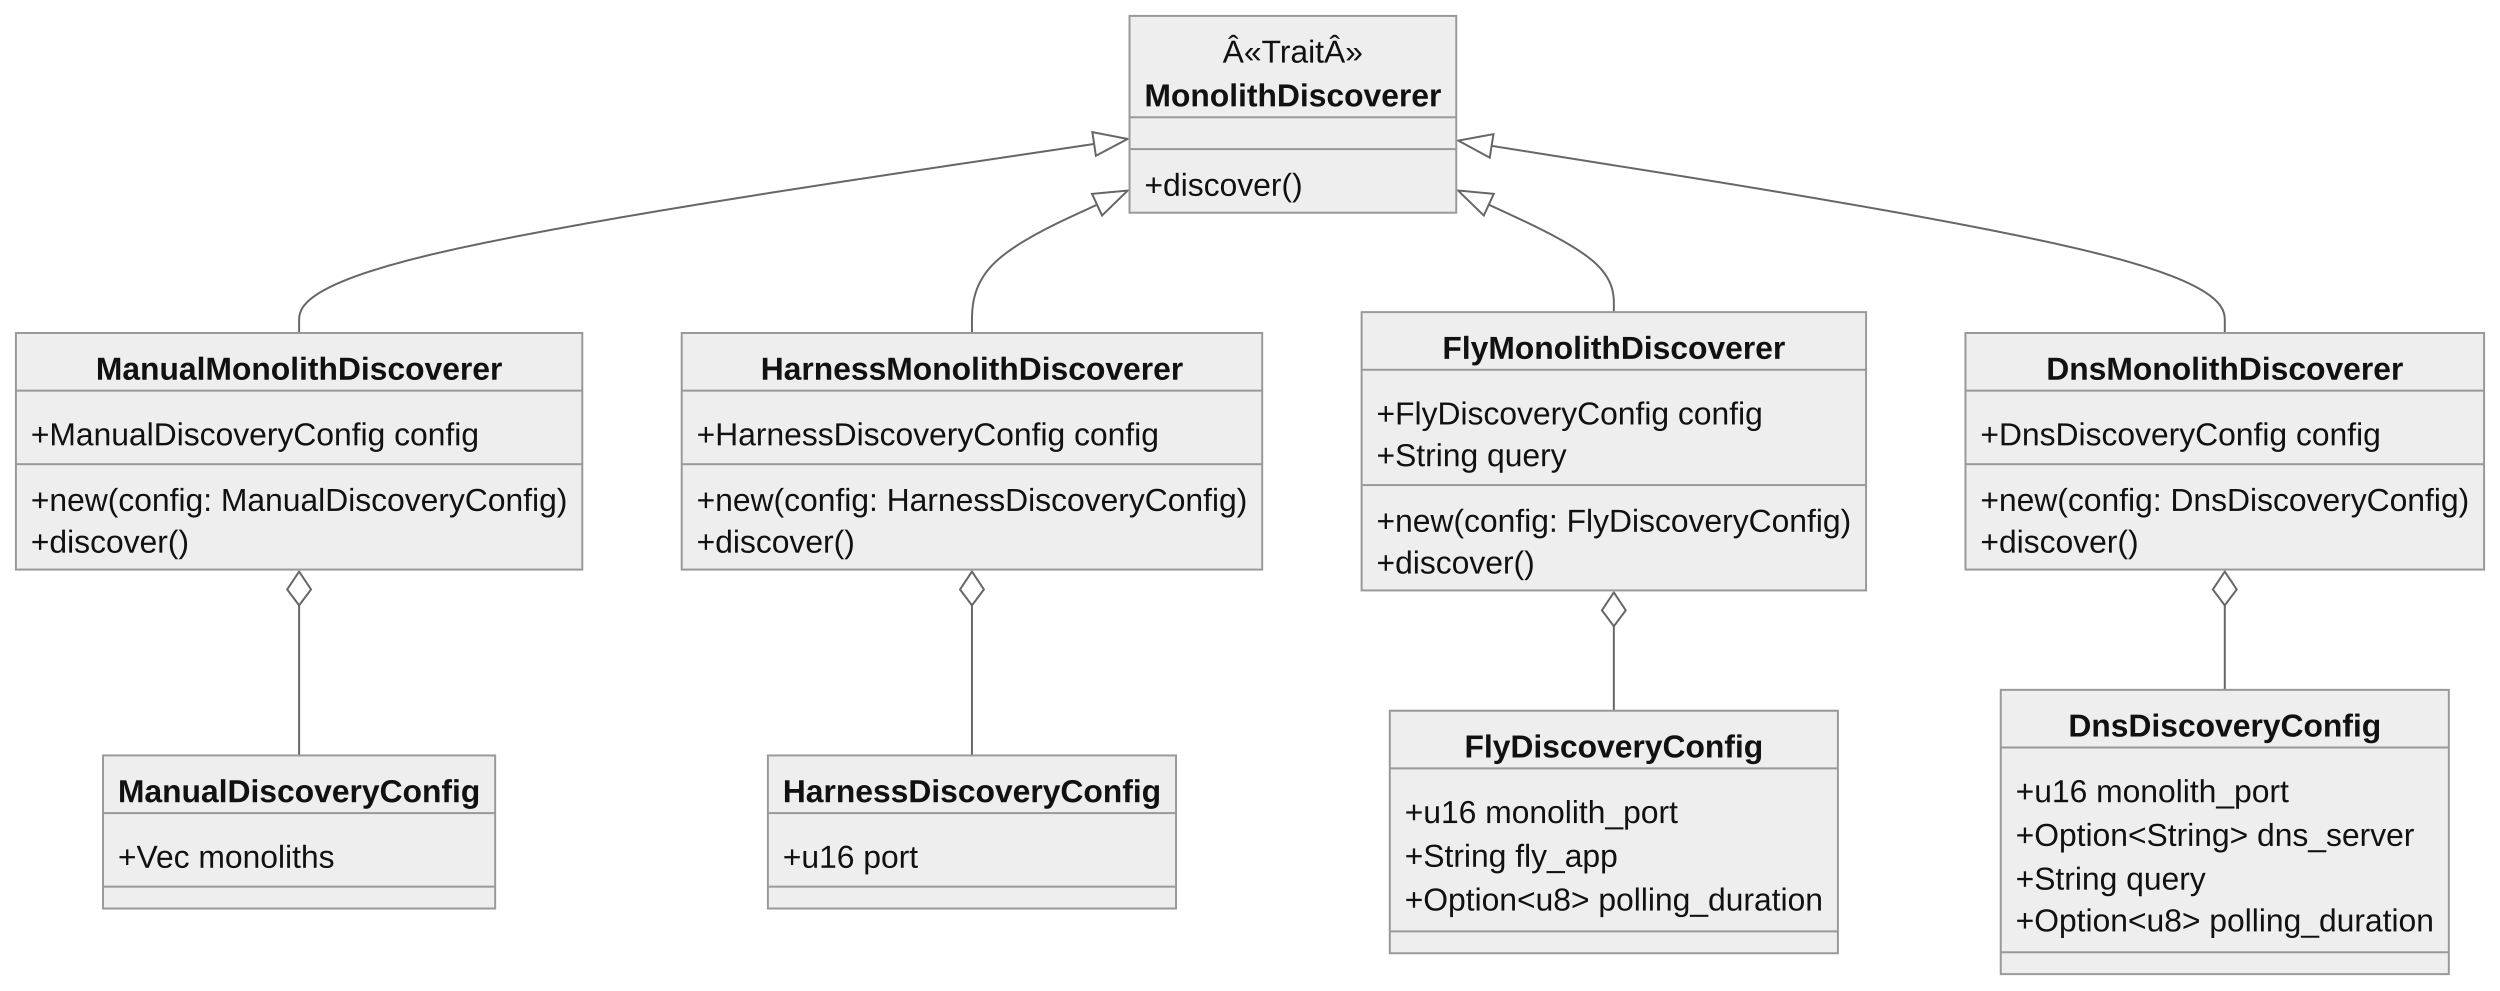
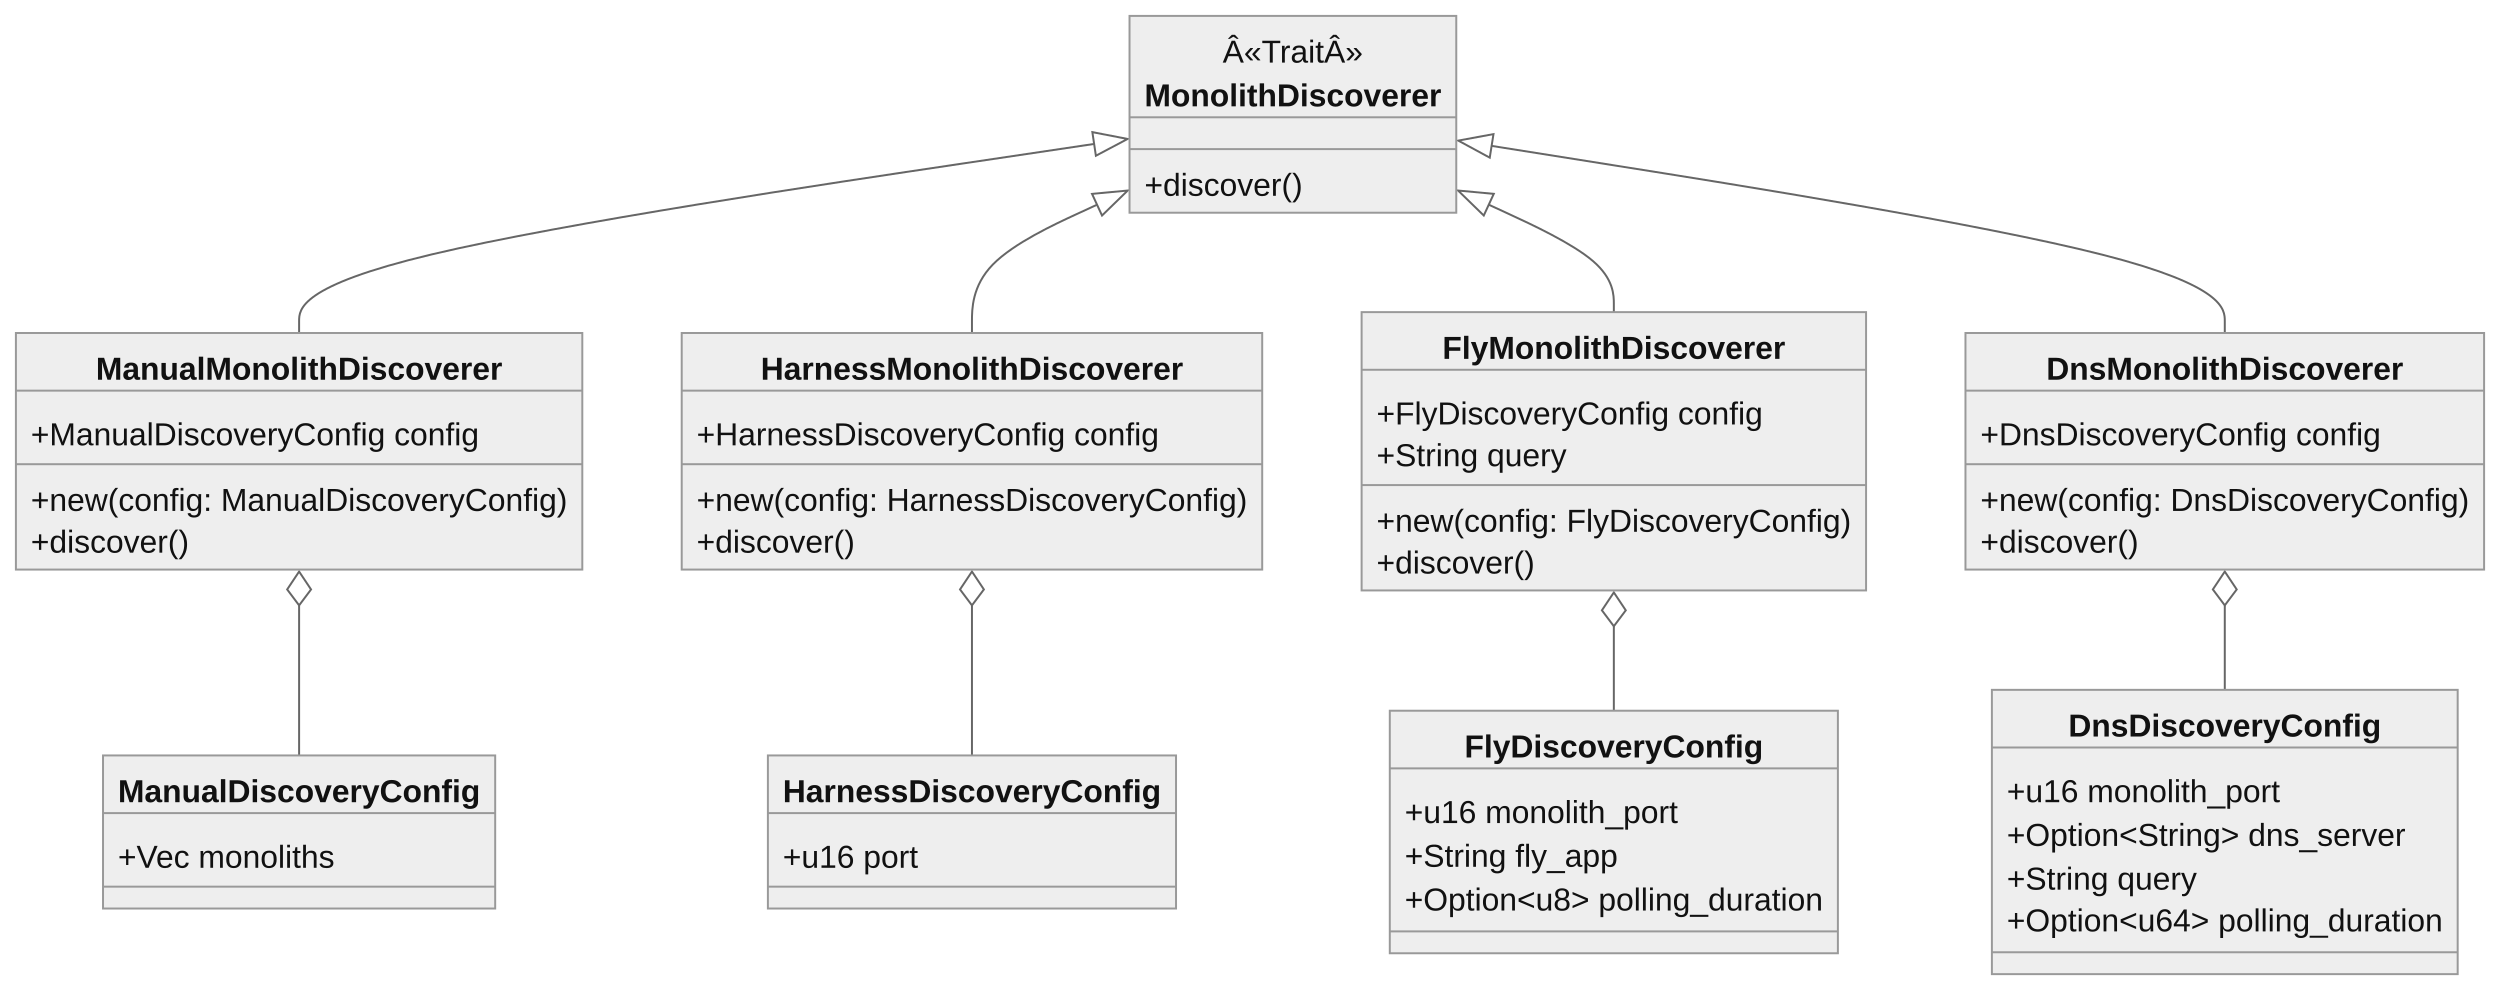
<svg xmlns="http://www.w3.org/2000/svg" aria-roledescription="classDiagram" role="graphics-document document" viewBox="0 0 1257.531 498" style="max-width: 1257.53px; background-color: white;" width="100%" id="my-svg">
  <style>#my-svg{font-family:"trebuchet ms",verdana,arial,sans-serif;font-size:16px;fill:#000000;}#my-svg .error-icon{fill:#552222;}#my-svg .error-text{fill:#552222;stroke:#552222;}#my-svg .edge-thickness-normal{stroke-width:2px;}#my-svg .edge-thickness-thick{stroke-width:3.5px;}#my-svg .edge-pattern-solid{stroke-dasharray:0;}#my-svg .edge-pattern-dashed{stroke-dasharray:3;}#my-svg .edge-pattern-dotted{stroke-dasharray:2;}#my-svg .marker{fill:#666;stroke:#666;}#my-svg .marker.cross{stroke:#666;}#my-svg svg{font-family:"trebuchet ms",verdana,arial,sans-serif;font-size:16px;}#my-svg g.classGroup text{fill:#999;stroke:none;font-family:"trebuchet ms",verdana,arial,sans-serif;font-size:10px;}#my-svg g.classGroup text .title{font-weight:bolder;}#my-svg .nodeLabel,#my-svg .edgeLabel{color:#111111;}#my-svg .edgeLabel .label rect{fill:#eee;}#my-svg .label text{fill:#111111;}#my-svg .edgeLabel .label span{background:#eee;}#my-svg .classTitle{font-weight:bolder;}#my-svg .node rect,#my-svg .node circle,#my-svg .node ellipse,#my-svg .node polygon,#my-svg .node path{fill:#eee;stroke:#999;stroke-width:1px;}#my-svg .divider{stroke:#999;stroke-width:1;}#my-svg g.clickable{cursor:pointer;}#my-svg g.classGroup rect{fill:#eee;stroke:#999;}#my-svg g.classGroup line{stroke:#999;stroke-width:1;}#my-svg .classLabel .box{stroke:none;stroke-width:0;fill:#eee;opacity:0.5;}#my-svg .classLabel .label{fill:#999;font-size:10px;}#my-svg .relation{stroke:#666;stroke-width:1;fill:none;}#my-svg .dashed-line{stroke-dasharray:3;}#my-svg .dotted-line{stroke-dasharray:1 2;}#my-svg #compositionStart,#my-svg .composition{fill:#666!important;stroke:#666!important;stroke-width:1;}#my-svg #compositionEnd,#my-svg .composition{fill:#666!important;stroke:#666!important;stroke-width:1;}#my-svg #dependencyStart,#my-svg .dependency{fill:#666!important;stroke:#666!important;stroke-width:1;}#my-svg #dependencyStart,#my-svg .dependency{fill:#666!important;stroke:#666!important;stroke-width:1;}#my-svg #extensionStart,#my-svg .extension{fill:transparent!important;stroke:#666!important;stroke-width:1;}#my-svg #extensionEnd,#my-svg .extension{fill:transparent!important;stroke:#666!important;stroke-width:1;}#my-svg #aggregationStart,#my-svg .aggregation{fill:transparent!important;stroke:#666!important;stroke-width:1;}#my-svg #aggregationEnd,#my-svg .aggregation{fill:transparent!important;stroke:#666!important;stroke-width:1;}#my-svg #lollipopStart,#my-svg .lollipop{fill:#eee!important;stroke:#666!important;stroke-width:1;}#my-svg #lollipopEnd,#my-svg .lollipop{fill:#eee!important;stroke:#666!important;stroke-width:1;}#my-svg .edgeTerminals{font-size:11px;}#my-svg .classTitleText{text-anchor:middle;font-size:18px;fill:#000000;}#my-svg :root{--mermaid-font-family:"trebuchet ms",verdana,arial,sans-serif;}</style>
  <g>
    <defs>
      <marker orient="auto" markerHeight="240" markerWidth="190" refY="7" refX="18" class="marker aggregation classDiagram" id="my-svg_classDiagram-aggregationStart">
        <path d="M 18,7 L9,13 L1,7 L9,1 Z" />
      </marker>
    </defs>
    <defs>
      <marker orient="auto" markerHeight="28" markerWidth="20" refY="7" refX="1" class="marker aggregation classDiagram" id="my-svg_classDiagram-aggregationEnd">
        <path d="M 18,7 L9,13 L1,7 L9,1 Z" />
      </marker>
    </defs>
    <defs>
      <marker orient="auto" markerHeight="240" markerWidth="190" refY="7" refX="18" class="marker extension classDiagram" id="my-svg_classDiagram-extensionStart">
        <path d="M 1,7 L18,13 V 1 Z" />
      </marker>
    </defs>
    <defs>
      <marker orient="auto" markerHeight="28" markerWidth="20" refY="7" refX="1" class="marker extension classDiagram" id="my-svg_classDiagram-extensionEnd">
        <path d="M 1,1 V 13 L18,7 Z" />
      </marker>
    </defs>
    <defs>
      <marker orient="auto" markerHeight="240" markerWidth="190" refY="7" refX="18" class="marker composition classDiagram" id="my-svg_classDiagram-compositionStart">
        <path d="M 18,7 L9,13 L1,7 L9,1 Z" />
      </marker>
    </defs>
    <defs>
      <marker orient="auto" markerHeight="28" markerWidth="20" refY="7" refX="1" class="marker composition classDiagram" id="my-svg_classDiagram-compositionEnd">
        <path d="M 18,7 L9,13 L1,7 L9,1 Z" />
      </marker>
    </defs>
    <defs>
      <marker orient="auto" markerHeight="240" markerWidth="190" refY="7" refX="6" class="marker dependency classDiagram" id="my-svg_classDiagram-dependencyStart">
        <path d="M 5,7 L9,13 L1,7 L9,1 Z" />
      </marker>
    </defs>
    <defs>
      <marker orient="auto" markerHeight="28" markerWidth="20" refY="7" refX="13" class="marker dependency classDiagram" id="my-svg_classDiagram-dependencyEnd">
        <path d="M 18,7 L9,13 L14,7 L9,1 Z" />
      </marker>
    </defs>
    <defs>
      <marker orient="auto" markerHeight="240" markerWidth="190" refY="7" refX="13" class="marker lollipop classDiagram" id="my-svg_classDiagram-lollipopStart">
        <circle r="6" cy="7" cx="7" fill="transparent" stroke="black" />
      </marker>
    </defs>
    <defs>
      <marker orient="auto" markerHeight="240" markerWidth="190" refY="7" refX="1" class="marker lollipop classDiagram" id="my-svg_classDiagram-lollipopEnd">
        <circle r="6" cy="7" cx="7" fill="transparent" stroke="black" />
      </marker>
    </defs>
    <g class="root">
      <g class="clusters" />
      <g class="edgePaths">
        <path marker-end="url(#my-svg_classDiagram-extensionEnd)" style="fill:none" class="edge-pattern-solid relation" id="id1" d="M150.453,167.5L150.453,161.583C150.453,155.667,150.453,143.833,217.104,127.983C283.756,112.134,417.058,92.267,483.709,82.334L550.361,72.401" />
        <path marker-end="url(#my-svg_classDiagram-extensionEnd)" style="fill:none" class="edge-pattern-solid relation" id="id2" d="M488.906,167.5L488.906,161.583C488.906,155.667,488.906,143.833,499.392,133.078C509.878,122.322,530.849,112.644,541.335,107.805L551.82,102.966" />
        <path marker-end="url(#my-svg_classDiagram-extensionEnd)" style="fill:none" class="edge-pattern-solid relation" id="id3" d="M811.781,157L811.781,152.833C811.781,148.667,811.781,140.333,801.296,131.328C790.81,122.322,769.838,112.644,759.353,107.805L748.867,102.966" />
        <path marker-end="url(#my-svg_classDiagram-extensionEnd)" style="fill:none" class="edge-pattern-solid relation" id="id4" d="M1119.094,167.5L1119.094,161.583C1119.094,155.667,1119.094,143.833,1057.628,128.148C996.163,112.462,873.231,92.924,811.766,83.155L750.3,73.386" />
        <path marker-end="url(#my-svg_classDiagram-aggregationEnd)" style="fill:none" class="edge-pattern-solid relation" id="id5" d="M1119.094,347L1119.094,342.833C1119.094,338.667,1119.094,330.333,1119.094,323.25C1119.094,316.167,1119.094,310.333,1119.094,307.417L1119.094,304.5" />
        <path marker-end="url(#my-svg_classDiagram-aggregationEnd)" style="fill:none" class="edge-pattern-solid relation" id="id6" d="M811.781,357.5L811.781,351.583C811.781,345.667,811.781,333.833,811.781,326.75C811.781,319.667,811.781,317.333,811.781,316.167L811.781,315" />
        <path marker-end="url(#my-svg_classDiagram-aggregationEnd)" style="fill:none" class="edge-pattern-solid relation" id="id7" d="M150.453,380L150.453,370.333C150.453,360.667,150.453,341.333,150.453,328.75C150.453,316.167,150.453,310.333,150.453,307.417L150.453,304.5" />
        <path marker-end="url(#my-svg_classDiagram-aggregationEnd)" style="fill:none" class="edge-pattern-solid relation" id="id8" d="M488.906,380L488.906,370.333C488.906,360.667,488.906,341.333,488.906,328.75C488.906,316.167,488.906,310.333,488.906,307.417L488.906,304.5" />
      </g>
      <g class="edgeLabels">
        <g class="edgeLabel">
          <g transform="translate(0, 0)" class="label">
            <rect height="0" width="0" ry="0" rx="0" />
            <text style="">
              <tspan class="row" x="0" dy="1em" xml:space="preserve" />
            </text>
          </g>
        </g>
        <g class="edgeLabel">
          <g transform="translate(0, 0)" class="label">
            <rect height="0" width="0" ry="0" rx="0" />
            <text style="">
              <tspan class="row" x="0" dy="1em" xml:space="preserve" />
            </text>
          </g>
        </g>
        <g class="edgeLabel">
          <g transform="translate(0, 0)" class="label">
            <rect height="0" width="0" ry="0" rx="0" />
            <text style="">
              <tspan class="row" x="0" dy="1em" xml:space="preserve" />
            </text>
          </g>
        </g>
        <g class="edgeLabel">
          <g transform="translate(0, 0)" class="label">
            <rect height="0" width="0" ry="0" rx="0" />
            <text style="">
              <tspan class="row" x="0" dy="1em" xml:space="preserve" />
            </text>
          </g>
        </g>
        <g class="edgeLabel">
          <g transform="translate(0, 0)" class="label">
            <rect height="0" width="0" ry="0" rx="0" />
            <text style="">
              <tspan class="row" x="0" dy="1em" xml:space="preserve" />
            </text>
          </g>
        </g>
        <g class="edgeLabel">
          <g transform="translate(0, 0)" class="label">
            <rect height="0" width="0" ry="0" rx="0" />
            <text style="">
              <tspan class="row" x="0" dy="1em" xml:space="preserve" />
            </text>
          </g>
        </g>
        <g class="edgeLabel">
          <g transform="translate(0, 0)" class="label">
            <rect height="0" width="0" ry="0" rx="0" />
            <text style="">
              <tspan class="row" x="0" dy="1em" xml:space="preserve" />
            </text>
          </g>
        </g>
        <g class="edgeLabel">
          <g transform="translate(0, 0)" class="label">
            <rect height="0" width="0" ry="0" rx="0" />
            <text style="">
              <tspan class="row" x="0" dy="1em" xml:space="preserve" />
            </text>
          </g>
        </g>
      </g>
      <g class="nodes">
        <g transform="translate(650.3438, 57.5)" id="classId-MonolithDiscoverer-0" class="node default">
          <rect height="99" width="164.359" y="-49.5" x="-82.18" class="outer title-state" />
          <line y2="1.5" y1="1.5" x2="82.18" x1="-82.18" class="divider" />
          <line y2="17.5" y1="17.5" x2="82.18" x1="-82.18" class="divider" />
          <g class="label">
            <text transform="translate( -35.32422, -42)" style="">
              <tspan class="title-row" x="0" dy="1em" xml:space="preserve">Â«TraitÂ»</tspan>
            </text>
            <text transform="translate( -74.67969, -20)" class="classTitle" style="">
              <tspan class="title-row" x="0" dy="1em" xml:space="preserve">MonolithDiscoverer</tspan>
            </text>
            <text transform="translate( -74.67969, 25)" style="">
              <tspan class="title-row" x="0" dy="1em" xml:space="preserve">+discover()</tspan>
            </text>
          </g>
        </g>
        <g transform="translate(150.4531, 227)" id="classId-ManualMonolithDiscoverer-1" class="node default">
          <rect height="119" width="284.906" y="-59.5" x="-142.453" class="outer title-state" />
          <line y2="-30.5" y1="-30.5" x2="142.453" x1="-142.453" class="divider" />
          <line y2="6.5" y1="6.5" x2="142.453" x1="-142.453" class="divider" />
          <g class="label">
            <text style="">
              <tspan class="title-row" x="0" dy="1em" xml:space="preserve" />
            </text>
            <text transform="translate( -102.2422, -52)" class="classTitle" style="">
              <tspan class="title-row" x="0" dy="1em" xml:space="preserve">ManualMonolithDiscoverer</tspan>
            </text>
            <text transform="translate( -134.9531, -19)" style="">
              <tspan class="title-row" x="0" dy="1em" xml:space="preserve">+ManualDiscoveryConfig config</tspan>
            </text>
            <text transform="translate( -134.9531, 14)" style="">
              <tspan class="title-row" x="0" dy="1em" xml:space="preserve">+new(config: ManualDiscoveryConfig)</tspan>
            </text>
            <text transform="translate( -134.9531, 35)" style="">
              <tspan class="title-row" x="0" dy="1em" xml:space="preserve">+discover()</tspan>
            </text>
          </g>
        </g>
        <g transform="translate(488.9062, 227)" id="classId-HarnessMonolithDiscoverer-2" class="node default">
          <rect height="119" width="292" y="-59.5" x="-146" class="outer title-state" />
          <line y2="-30.5" y1="-30.5" x2="146" x1="-146" class="divider" />
          <line y2="6.5" y1="6.5" x2="146" x1="-146" class="divider" />
          <g class="label">
            <text style="">
              <tspan class="title-row" x="0" dy="1em" xml:space="preserve" />
            </text>
            <text transform="translate( -106.2578, -52)" class="classTitle" style="">
              <tspan class="title-row" x="0" dy="1em" xml:space="preserve">HarnessMonolithDiscoverer</tspan>
            </text>
            <text transform="translate( -138.5, -19)" style="">
              <tspan class="title-row" x="0" dy="1em" xml:space="preserve">+HarnessDiscoveryConfig config</tspan>
            </text>
            <text transform="translate( -138.5, 14)" style="">
              <tspan class="title-row" x="0" dy="1em" xml:space="preserve">+new(config: HarnessDiscoveryConfig)</tspan>
            </text>
            <text transform="translate( -138.5, 35)" style="">
              <tspan class="title-row" x="0" dy="1em" xml:space="preserve">+discover()</tspan>
            </text>
          </g>
        </g>
        <g transform="translate(811.7812, 227)" id="classId-FlyMonolithDiscoverer-3" class="node default">
          <rect height="140" width="253.75" y="-70" x="-126.875" class="outer title-state" />
          <line y2="-41" y1="-41" x2="126.875" x1="-126.875" class="divider" />
          <line y2="17" y1="17" x2="126.875" x1="-126.875" class="divider" />
          <g class="label">
            <text style="">
              <tspan class="title-row" x="0" dy="1em" xml:space="preserve" />
            </text>
            <text transform="translate( -86.24219, -62.5)" class="classTitle" style="">
              <tspan class="title-row" x="0" dy="1em" xml:space="preserve">FlyMonolithDiscoverer</tspan>
            </text>
            <text transform="translate( -119.375, -29.5)" style="">
              <tspan class="title-row" x="0" dy="1em" xml:space="preserve">+FlyDiscoveryConfig config</tspan>
            </text>
            <text transform="translate( -119.375, -8.5)" style="">
              <tspan class="title-row" x="0" dy="1em" xml:space="preserve">+String query</tspan>
            </text>
            <text transform="translate( -119.375, 24.5)" style="">
              <tspan class="title-row" x="0" dy="1em" xml:space="preserve">+new(config: FlyDiscoveryConfig)</tspan>
            </text>
            <text transform="translate( -119.375, 45.5)" style="">
              <tspan class="title-row" x="0" dy="1em" xml:space="preserve">+discover()</tspan>
            </text>
          </g>
        </g>
        <g transform="translate(1119.094, 227)" id="classId-DnsMonolithDiscoverer-4" class="node default">
          <rect height="119" width="260.875" y="-59.5" x="-130.438" class="outer title-state" />
          <line y2="-30.5" y1="-30.5" x2="130.438" x1="-130.438" class="divider" />
          <line y2="6.5" y1="6.5" x2="130.438" x1="-130.438" class="divider" />
          <g class="label">
            <text style="">
              <tspan class="title-row" x="0" dy="1em" xml:space="preserve" />
            </text>
            <text transform="translate( -89.79688, -52)" class="classTitle" style="">
              <tspan class="title-row" x="0" dy="1em" xml:space="preserve">DnsMonolithDiscoverer</tspan>
            </text>
            <text transform="translate( -122.9375, -19)" style="">
              <tspan class="title-row" x="0" dy="1em" xml:space="preserve">+DnsDiscoveryConfig config</tspan>
            </text>
            <text transform="translate( -122.9375, 14)" style="">
              <tspan class="title-row" x="0" dy="1em" xml:space="preserve">+new(config: DnsDiscoveryConfig)</tspan>
            </text>
            <text transform="translate( -122.9375, 35)" style="">
              <tspan class="title-row" x="0" dy="1em" xml:space="preserve">+discover()</tspan>
            </text>
          </g>
        </g>
        <g transform="translate(1119.094, 418.5)" id="classId-DnsDiscoveryConfig-5" class="node default">
-           <rect height="143" width="225.391" y="-71.5" x="-112.695" class="outer title-state" />
-           <line y2="-42.5" y1="-42.5" x2="112.695" x1="-112.695" class="divider" />
-           <line y2="60.5" y1="60.5" x2="112.695" x1="-112.695" class="divider" />
+           <rect height="143" width="234.297" y="-71.5" x="-117.148" class="outer title-state" />
+           <line y2="-42.5" y1="-42.5" x2="117.148" x1="-117.148" class="divider" />
+           <line y2="60.5" y1="60.5" x2="117.148" x1="-117.148" class="divider" />
          <g class="label">
            <text style="">
              <tspan class="title-row" x="0" dy="1em" xml:space="preserve" />
            </text>
            <text transform="translate( -78.6875, -64)" class="classTitle" style="">
              <tspan class="title-row" x="0" dy="1em" xml:space="preserve">DnsDiscoveryConfig</tspan>
            </text>
-             <text transform="translate( -105.1953, -31)" style="">
+             <text transform="translate( -109.6484, -31)" style="">
              <tspan class="title-row" x="0" dy="1em" xml:space="preserve">+u16 monolith_port</tspan>
            </text>
-             <text transform="translate( -105.1953, -9)" style="">
+             <text transform="translate( -109.6484, -9)" style="">
              <tspan class="title-row" x="0" dy="1em" xml:space="preserve">+Option&lt;String&gt; dns_server</tspan>
            </text>
-             <text transform="translate( -105.1953, 13)" style="">
+             <text transform="translate( -109.6484, 13)" style="">
              <tspan class="title-row" x="0" dy="1em" xml:space="preserve">+String query</tspan>
            </text>
-             <text transform="translate( -105.1953, 34)" style="">
-               <tspan class="title-row" x="0" dy="1em" xml:space="preserve">+Option&lt;u8&gt; polling_duration</tspan>
+             <text transform="translate( -109.6484, 34)" style="">
+               <tspan class="title-row" x="0" dy="1em" xml:space="preserve">+Option&lt;u64&gt; polling_duration</tspan>
            </text>
          </g>
        </g>
        <g transform="translate(811.7812, 418.5)" id="classId-FlyDiscoveryConfig-6" class="node default">
          <rect height="122" width="225.391" y="-61" x="-112.695" class="outer title-state" />
          <line y2="-32" y1="-32" x2="112.695" x1="-112.695" class="divider" />
          <line y2="50" y1="50" x2="112.695" x1="-112.695" class="divider" />
          <g class="label">
            <text style="">
              <tspan class="title-row" x="0" dy="1em" xml:space="preserve" />
            </text>
            <text transform="translate( -75.13281, -53.5)" class="classTitle" style="">
              <tspan class="title-row" x="0" dy="1em" xml:space="preserve">FlyDiscoveryConfig</tspan>
            </text>
            <text transform="translate( -105.1953, -20.5)" style="">
              <tspan class="title-row" x="0" dy="1em" xml:space="preserve">+u16 monolith_port</tspan>
            </text>
            <text transform="translate( -105.1953, 1.5)" style="">
              <tspan class="title-row" x="0" dy="1em" xml:space="preserve">+String fly_app</tspan>
            </text>
            <text transform="translate( -105.1953, 23.5)" style="">
              <tspan class="title-row" x="0" dy="1em" xml:space="preserve">+Option&lt;u8&gt; polling_duration</tspan>
            </text>
          </g>
        </g>
        <g transform="translate(150.4531, 418.5)" id="classId-ManualDiscoveryConfig-7" class="node default">
          <rect height="77" width="197.266" y="-38.5" x="-98.633" class="outer title-state" />
          <line y2="-9.5" y1="-9.5" x2="98.633" x1="-98.633" class="divider" />
          <line y2="27.5" y1="27.5" x2="98.633" x1="-98.633" class="divider" />
          <g class="label">
            <text style="">
              <tspan class="title-row" x="0" dy="1em" xml:space="preserve" />
            </text>
            <text transform="translate( -91.13281, -31)" class="classTitle" style="">
              <tspan class="title-row" x="0" dy="1em" xml:space="preserve">ManualDiscoveryConfig</tspan>
            </text>
            <text transform="translate( -91.13281, 2)" style="">
              <tspan class="title-row" x="0" dy="1em" xml:space="preserve">+Vec monoliths</tspan>
            </text>
          </g>
        </g>
        <g transform="translate(488.9062, 418.5)" id="classId-HarnessDiscoveryConfig-8" class="node default">
          <rect height="77" width="205.297" y="-38.5" x="-102.648" class="outer title-state" />
          <line y2="-9.5" y1="-9.5" x2="102.648" x1="-102.648" class="divider" />
          <line y2="27.5" y1="27.5" x2="102.648" x1="-102.648" class="divider" />
          <g class="label">
            <text style="">
              <tspan class="title-row" x="0" dy="1em" xml:space="preserve" />
            </text>
            <text transform="translate( -95.14844, -31)" class="classTitle" style="">
              <tspan class="title-row" x="0" dy="1em" xml:space="preserve">HarnessDiscoveryConfig</tspan>
            </text>
            <text transform="translate( -95.14844, 2)" style="">
              <tspan class="title-row" x="0" dy="1em" xml:space="preserve">+u16 port</tspan>
            </text>
          </g>
        </g>
      </g>
    </g>
  </g>
</svg>
